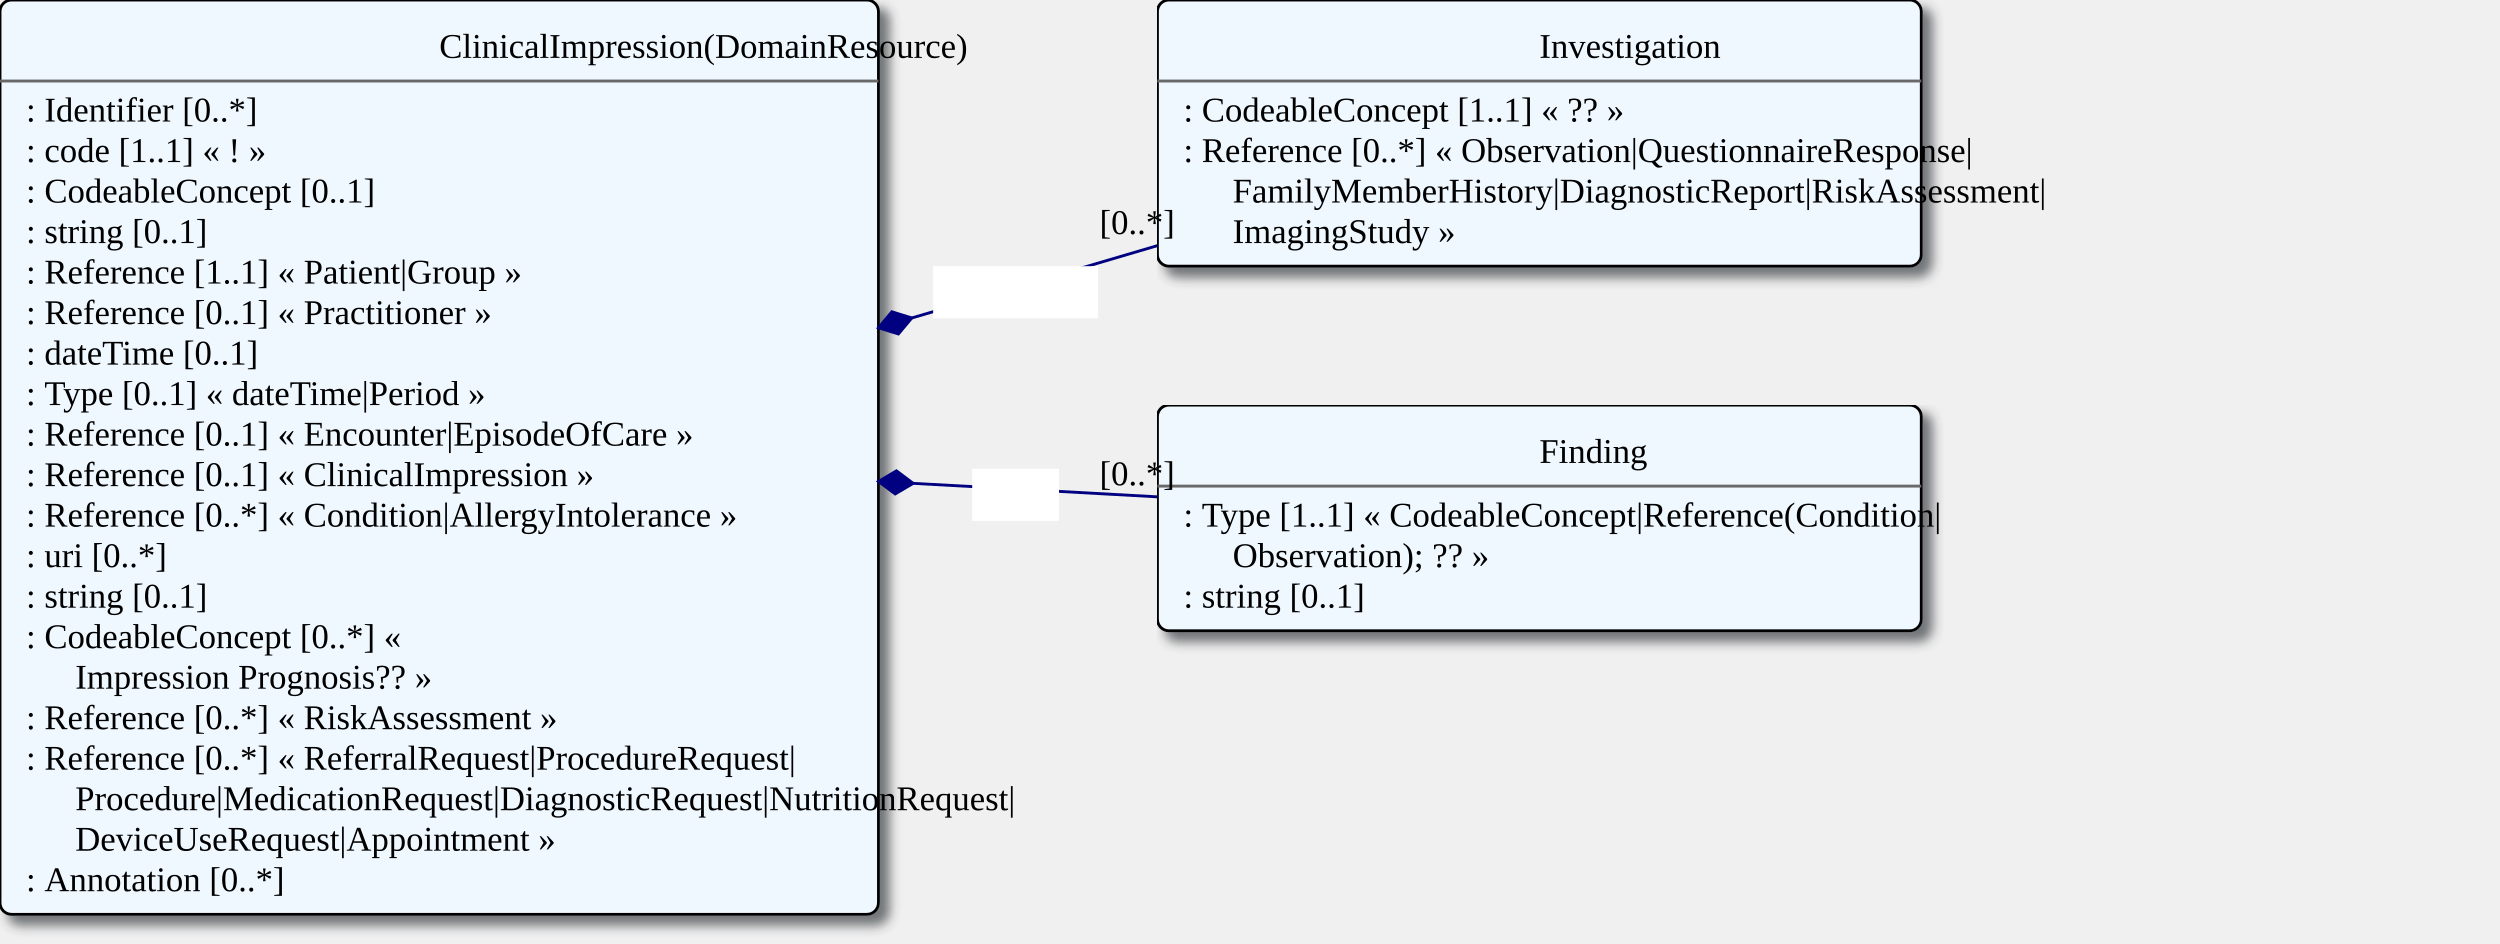
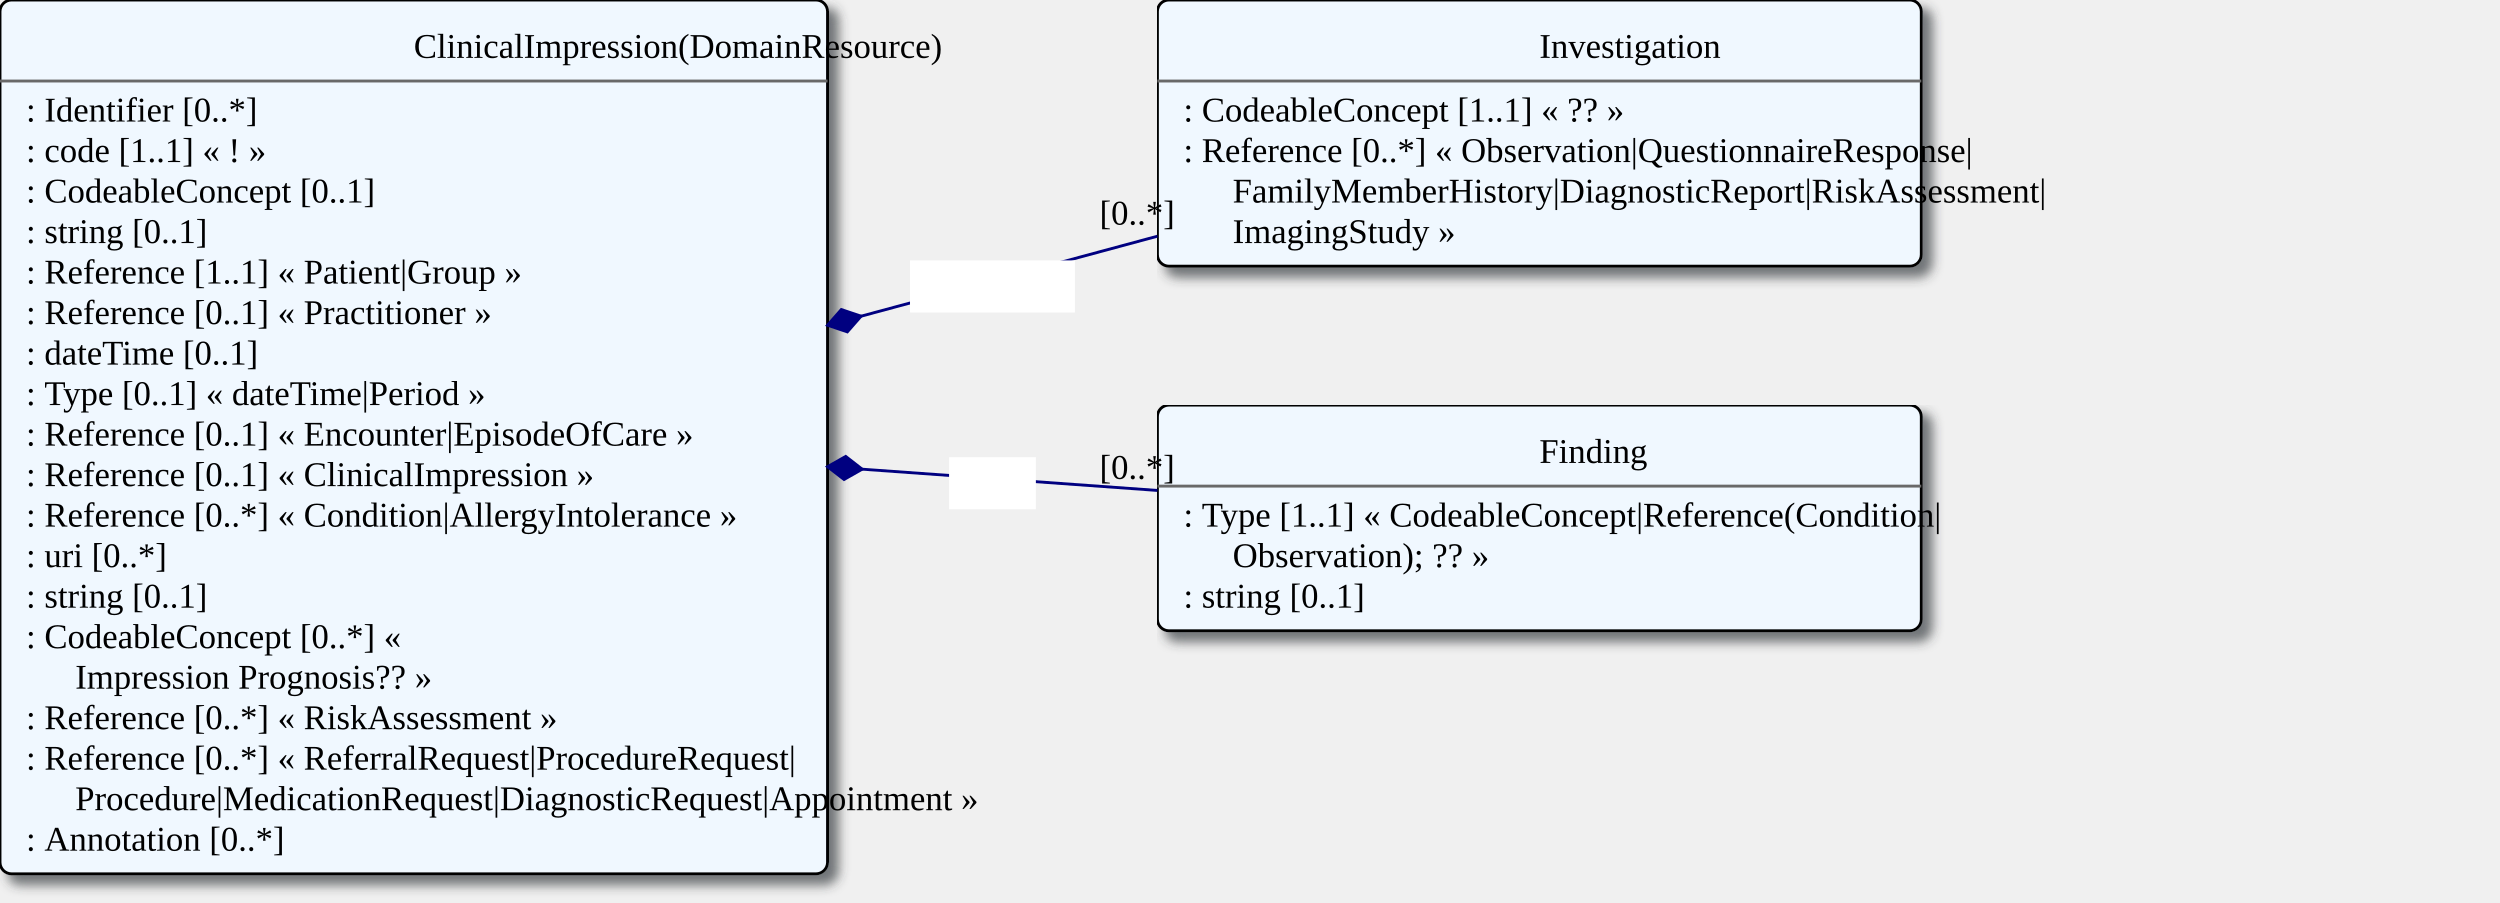
- <svg xmlns="http://www.w3.org/2000/svg" xmlns:xlink="http://www.w3.org/1999/xlink" version="1.1" width="864.0" height="326.0">
+ <svg xmlns="http://www.w3.org/2000/svg" xmlns:xlink="http://www.w3.org/1999/xlink" version="1.1" width="864.0" height="312.0">
  <defs>
    <filter id="shadow1" x="0" y="0" width="200%" height="200%">
      <feOffset result="offOut" in="SourceGraphic" dx="3" dy="3" />
      <feColorMatrix result="matrixOut" in="offOut" type="matrix" values="0.2 0 0 0 0 0 0.2 0 0 0 0 0 0.2 0 0 0 0 0 1 0" />
      <feGaussianBlur result="blurOut" in="matrixOut" stdDeviation="2" />
      <feBlend in="SourceGraphic" in2="blurOut" mode="normal" />
    </filter>
  </defs>
  <g>
-     <rect x="0.0" y="0.0" rx="4" ry="4" width="303.6" height="316.0" filter="url(#shadow1)" style="fill:#f0f8ff;stroke:black;stroke-width:1" />
-     <line x1="0.0" y1="28.0" x2="303.6" y2="28.0" style="stroke:dimgrey;stroke-width:1" />
-     <text x="151.8" y="20.0" fill="black" class="diagram-class-title  diagram-class-resource">ClinicalImpression<tspan class="diagram-class-title-link"> (<a xlink:href="domainresource.html" class="diagram-class-reference">DomainResource</a>)</tspan>
+     <rect x="0.0" y="0.0" rx="4" ry="4" width="286.0" height="302.0" filter="url(#shadow1)" style="fill:#f0f8ff;stroke:black;stroke-width:1" />
+     <line x1="0.0" y1="28.0" x2="286.0" y2="28.0" style="stroke:dimgrey;stroke-width:1" />
+     <text x="143.0" y="20.0" fill="black" class="diagram-class-title  diagram-class-resource">ClinicalImpression<tspan class="diagram-class-title-link"> (<a xlink:href="domainresource.html" class="diagram-class-reference">DomainResource</a>)</tspan>
    </text>
    <text x="6.0" y="42.0" fill="black" class="diagram-class-detail">
      <a xlink:href="clinicalimpression-definitions.html#ClinicalImpression.identifier" /> : <a xlink:href="datatypes.html#Identifier">Identifier</a> [0..*]</text>
    <text x="6.0" y="56.0" fill="black" class="diagram-class-detail">
      <a xlink:href="clinicalimpression-definitions.html#ClinicalImpression.status" /> : <a xlink:href="datatypes.html#code">code</a> [1..1] « <a xlink:href="valueset-clinical-impression-status.html" />! »</text>
    <text x="6.0" y="70.0" fill="black" class="diagram-class-detail">
      <a xlink:href="clinicalimpression-definitions.html#ClinicalImpression.code" /> : <a xlink:href="datatypes.html#CodeableConcept">CodeableConcept</a> [0..1]</text>
    <text x="6.0" y="84.0" fill="black" class="diagram-class-detail">
      <a xlink:href="clinicalimpression-definitions.html#ClinicalImpression.description" /> : <a xlink:href="datatypes.html#string">string</a> [0..1]</text>
    <text x="6.0" y="98.0" fill="black" class="diagram-class-detail">
      <a xlink:href="clinicalimpression-definitions.html#ClinicalImpression.subject" /> : <a xlink:href="references.html#Reference">Reference</a> [1..1] « <a xlink:href="patient.html#Patient">Patient</a>|<a xlink:href="group.html#Group">Group</a> »</text>
    <text x="6.0" y="112.0" fill="black" class="diagram-class-detail">
      <a xlink:href="clinicalimpression-definitions.html#ClinicalImpression.assessor" /> : <a xlink:href="references.html#Reference">Reference</a> [0..1] « <a xlink:href="practitioner.html#Practitioner">Practitioner</a> »</text>
    <text x="6.0" y="126.0" fill="black" class="diagram-class-detail">
      <a xlink:href="clinicalimpression-definitions.html#ClinicalImpression.date" /> : <a xlink:href="datatypes.html#dateTime">dateTime</a> [0..1]</text>
    <text x="6.0" y="140.0" fill="black" class="diagram-class-detail">
      <a xlink:href="clinicalimpression-definitions.html#ClinicalImpression.effective_x_" /> : <a xlink:href="formats.html#umlchoice">Type</a> [0..1] « <a xlink:href="datatypes.html#dateTime">dateTime</a>|<a xlink:href="datatypes.html#Period">Period</a> »</text>
    <text x="6.0" y="154.0" fill="black" class="diagram-class-detail">
      <a xlink:href="clinicalimpression-definitions.html#ClinicalImpression.context" /> : <a xlink:href="references.html#Reference">Reference</a> [0..1] « <a xlink:href="encounter.html#Encounter">Encounter</a>|<a xlink:href="episodeofcare.html#EpisodeOfCare">EpisodeOfCare</a> »</text>
    <text x="6.0" y="168.0" fill="black" class="diagram-class-detail">
      <a xlink:href="clinicalimpression-definitions.html#ClinicalImpression.previous" /> : <a xlink:href="references.html#Reference">Reference</a> [0..1] « <a xlink:href="clinicalimpression.html#ClinicalImpression">ClinicalImpression</a> »</text>
    <text x="6.0" y="182.0" fill="black" class="diagram-class-detail">
      <a xlink:href="clinicalimpression-definitions.html#ClinicalImpression.problem" /> : <a xlink:href="references.html#Reference">Reference</a> [0..*] « <a xlink:href="condition.html#Condition">Condition</a>|<a xlink:href="allergyintolerance.html#AllergyIntolerance">AllergyIntolerance</a> »</text>
    <text x="6.0" y="196.0" fill="black" class="diagram-class-detail">
      <a xlink:href="clinicalimpression-definitions.html#ClinicalImpression.protocol" /> : <a xlink:href="datatypes.html#uri">uri</a> [0..*]</text>
    <text x="6.0" y="210.0" fill="black" class="diagram-class-detail">
      <a xlink:href="clinicalimpression-definitions.html#ClinicalImpression.summary" /> : <a xlink:href="datatypes.html#string">string</a> [0..1]</text>
    <text x="6.0" y="224.0" fill="black" class="diagram-class-detail">
      <a xlink:href="clinicalimpression-definitions.html#ClinicalImpression.prognosisCodeableConcept" /> : <a xlink:href="datatypes.html#CodeableConcept">CodeableConcept</a> [0..*] « <a xlink:href="valueset-clinicalimpression-prognosis.html" />
    </text>
    <text x="26.0" y="238.0" fill="black" class="diagram-class-detail">
      <a xlink:href="valueset-clinicalimpression-prognosis.html"> Impression Prognosis</a>?? »</text>
    <text x="6.0" y="252.0" fill="black" class="diagram-class-detail">
      <a xlink:href="clinicalimpression-definitions.html#ClinicalImpression.prognosisReference" /> : <a xlink:href="references.html#Reference">Reference</a> [0..*] « <a xlink:href="riskassessment.html#RiskAssessment">RiskAssessment</a> »</text>
    <text x="6.0" y="266.0" fill="black" class="diagram-class-detail">
      <a xlink:href="clinicalimpression-definitions.html#ClinicalImpression.action" /> : <a xlink:href="references.html#Reference">Reference</a> [0..*] « <a xlink:href="referralrequest.html#ReferralRequest">ReferralRequest</a>|<a xlink:href="procedurerequest.html#ProcedureRequest">ProcedureRequest</a>|</text>
    <text x="26.0" y="280.0" fill="black" class="diagram-class-detail">
-       <a xlink:href="procedure.html#Procedure">Procedure</a>|<a xlink:href="medicationrequest.html#MedicationRequest">MedicationRequest</a>|<a xlink:href="diagnosticrequest.html#DiagnosticRequest">DiagnosticRequest</a>|<a xlink:href="nutritionrequest.html#NutritionRequest">NutritionRequest</a>|</text>
-     <text x="26.0" y="294.0" fill="black" class="diagram-class-detail">
-       <a xlink:href="deviceuserequest.html#DeviceUseRequest">DeviceUseRequest</a>|<a xlink:href="appointment.html#Appointment">Appointment</a> »</text>
-     <text x="6.0" y="308.0" fill="black" class="diagram-class-detail">
+       <a xlink:href="procedure.html#Procedure">Procedure</a>|<a xlink:href="medicationrequest.html#MedicationRequest">MedicationRequest</a>|<a xlink:href="diagnosticrequest.html#DiagnosticRequest">DiagnosticRequest</a>|<a xlink:href="appointment.html#Appointment">Appointment</a> »</text>
+     <text x="6.0" y="294.0" fill="black" class="diagram-class-detail">
      <a xlink:href="clinicalimpression-definitions.html#ClinicalImpression.note" /> : <a xlink:href="datatypes.html#Annotation">Annotation</a> [0..*]</text>
    <g>
      <rect x="400.0" y="0.0" rx="4" ry="4" width="264.0" height="92.0" filter="url(#shadow1)" style="fill:#f0f8ff;stroke:black;stroke-width:1" />
      <line x1="400.0" y1="28.0" x2="664.0" y2="28.0" style="stroke:dimgrey;stroke-width:1" />
      <text x="532.0" y="20.0" fill="black" class="diagram-class-title">Investigation</text>
      <text x="406.0" y="42.0" fill="black" class="diagram-class-detail">
        <a xlink:href="clinicalimpression-definitions.html#ClinicalImpression.investigation.code" /> : <a xlink:href="datatypes.html#CodeableConcept">CodeableConcept</a> [1..1] « <a xlink:href="valueset-investigation-sets.html" />?? »</text>
      <text x="406.0" y="56.0" fill="black" class="diagram-class-detail">
        <a xlink:href="clinicalimpression-definitions.html#ClinicalImpression.investigation.item" /> : <a xlink:href="references.html#Reference">Reference</a> [0..*] « <a xlink:href="observation.html#Observation">Observation</a>|<a xlink:href="questionnaireresponse.html#QuestionnaireResponse">QuestionnaireResponse</a>|</text>
      <text x="426.0" y="70.0" fill="black" class="diagram-class-detail">
        <a xlink:href="familymemberhistory.html#FamilyMemberHistory">FamilyMemberHistory</a>|<a xlink:href="diagnosticreport.html#DiagnosticReport">DiagnosticReport</a>|<a xlink:href="riskassessment.html#RiskAssessment">RiskAssessment</a>|</text>
      <text x="426.0" y="84.0" fill="black" class="diagram-class-detail">
        <a xlink:href="imagingstudy.html#ImagingStudy">ImagingStudy</a> »</text>
    </g>
    <g>
      <rect x="400.0" y="140.0" rx="4" ry="4" width="264.0" height="78.0" filter="url(#shadow1)" style="fill:#f0f8ff;stroke:black;stroke-width:1" />
      <line x1="400.0" y1="168.0" x2="664.0" y2="168.0" style="stroke:dimgrey;stroke-width:1" />
      <text x="532.0" y="160.0" fill="black" class="diagram-class-title">Finding</text>
      <text x="406.0" y="182.0" fill="black" class="diagram-class-detail">
        <a xlink:href="clinicalimpression-definitions.html#ClinicalImpression.finding.item_x_" /> : <a xlink:href="formats.html#umlchoice">Type</a> [1..1] « <a xlink:href="datatypes.html#CodeableConcept">CodeableConcept</a>|<a xlink:href="references.html#Reference">Reference</a>(<a xlink:href="condition.html#Condition">Condition</a>|</text>
      <text x="426.0" y="196.0" fill="black" class="diagram-class-detail">
        <a xlink:href="observation.html#Observation">Observation</a>); <a xlink:href="valueset-condition-code.html" />?? »</text>
      <text x="406.0" y="210.0" fill="black" class="diagram-class-detail">
        <a xlink:href="clinicalimpression-definitions.html#ClinicalImpression.finding.basis" /> : <a xlink:href="datatypes.html#string">string</a> [0..1]</text>
    </g>
  </g>
-   <line x1="303.6" y1="113.282" x2="400.0" y2="84.885" style="stroke:navy;stroke-width:1" />
-   <polygon points="303.6,113.282 309.6,117.282 315.6,113.282 309.6,109.282 303.6,113.282" style="fill:navy;stroke:navy;stroke-width:1" transform="rotate(-16.41401 303.6 113.2825)" />
-   <rect x="322.5" y="92.0" width="57.0" height="18.0" style="fill:white;stroke:black;stroke-width:0" />
-   <text x="351.0" y="102.0" fill="black" class="diagram-class-linkage">
+   <line x1="286.0" y1="112.401" x2="400.0" y2="81.63" style="stroke:navy;stroke-width:1" />
+   <polygon points="286.0,112.401 292.0,116.401 298.0,112.401 292.0,108.401 286.0,112.401" style="fill:navy;stroke:navy;stroke-width:1" transform="rotate(-15.10546 286.0 112.401)" />
+   <rect x="314.5" y="90.0" width="57.0" height="18.0" style="fill:white;stroke:black;stroke-width:0" />
+   <text x="343.0" y="100.0" fill="black" class="diagram-class-linkage">
    <a xlink:href="clinicalimpression-definitions.html#ClinicalImpression.investigation" />
  </text>
-   <text x="380.0" y="80.885" fill="black" class="diagram-class-linkage">[0..*]</text>
-   <line x1="303.6" y1="166.385" x2="400.0" y2="171.709" style="stroke:navy;stroke-width:1" />
-   <polygon points="303.6,166.385 309.6,170.385 315.6,166.385 309.6,162.385 303.6,166.385" style="fill:navy;stroke:navy;stroke-width:1" transform="rotate(3.161468 303.6 166.3845)" />
-   <rect x="336.0" y="162.0" width="30.0" height="18.0" style="fill:white;stroke:black;stroke-width:0" />
-   <text x="351.0" y="172.0" fill="black" class="diagram-class-linkage">
+   <text x="380.0" y="77.63" fill="black" class="diagram-class-linkage">[0..*]</text>
+   <line x1="286.0" y1="161.293" x2="400.0" y2="169.499" style="stroke:navy;stroke-width:1" />
+   <polygon points="286.0,161.293 292.0,165.293 298.0,161.293 292.0,157.293 286.0,161.293" style="fill:navy;stroke:navy;stroke-width:1" transform="rotate(4.117017 286.0 161.2931)" />
+   <rect x="328.0" y="158.0" width="30.0" height="18.0" style="fill:white;stroke:black;stroke-width:0" />
+   <text x="343.0" y="168.0" fill="black" class="diagram-class-linkage">
    <a xlink:href="clinicalimpression-definitions.html#ClinicalImpression.finding" />
  </text>
-   <text x="380.0" y="167.709" fill="black" class="diagram-class-linkage">[0..*]</text>
+   <text x="380.0" y="165.499" fill="black" class="diagram-class-linkage">[0..*]</text>
</svg>
